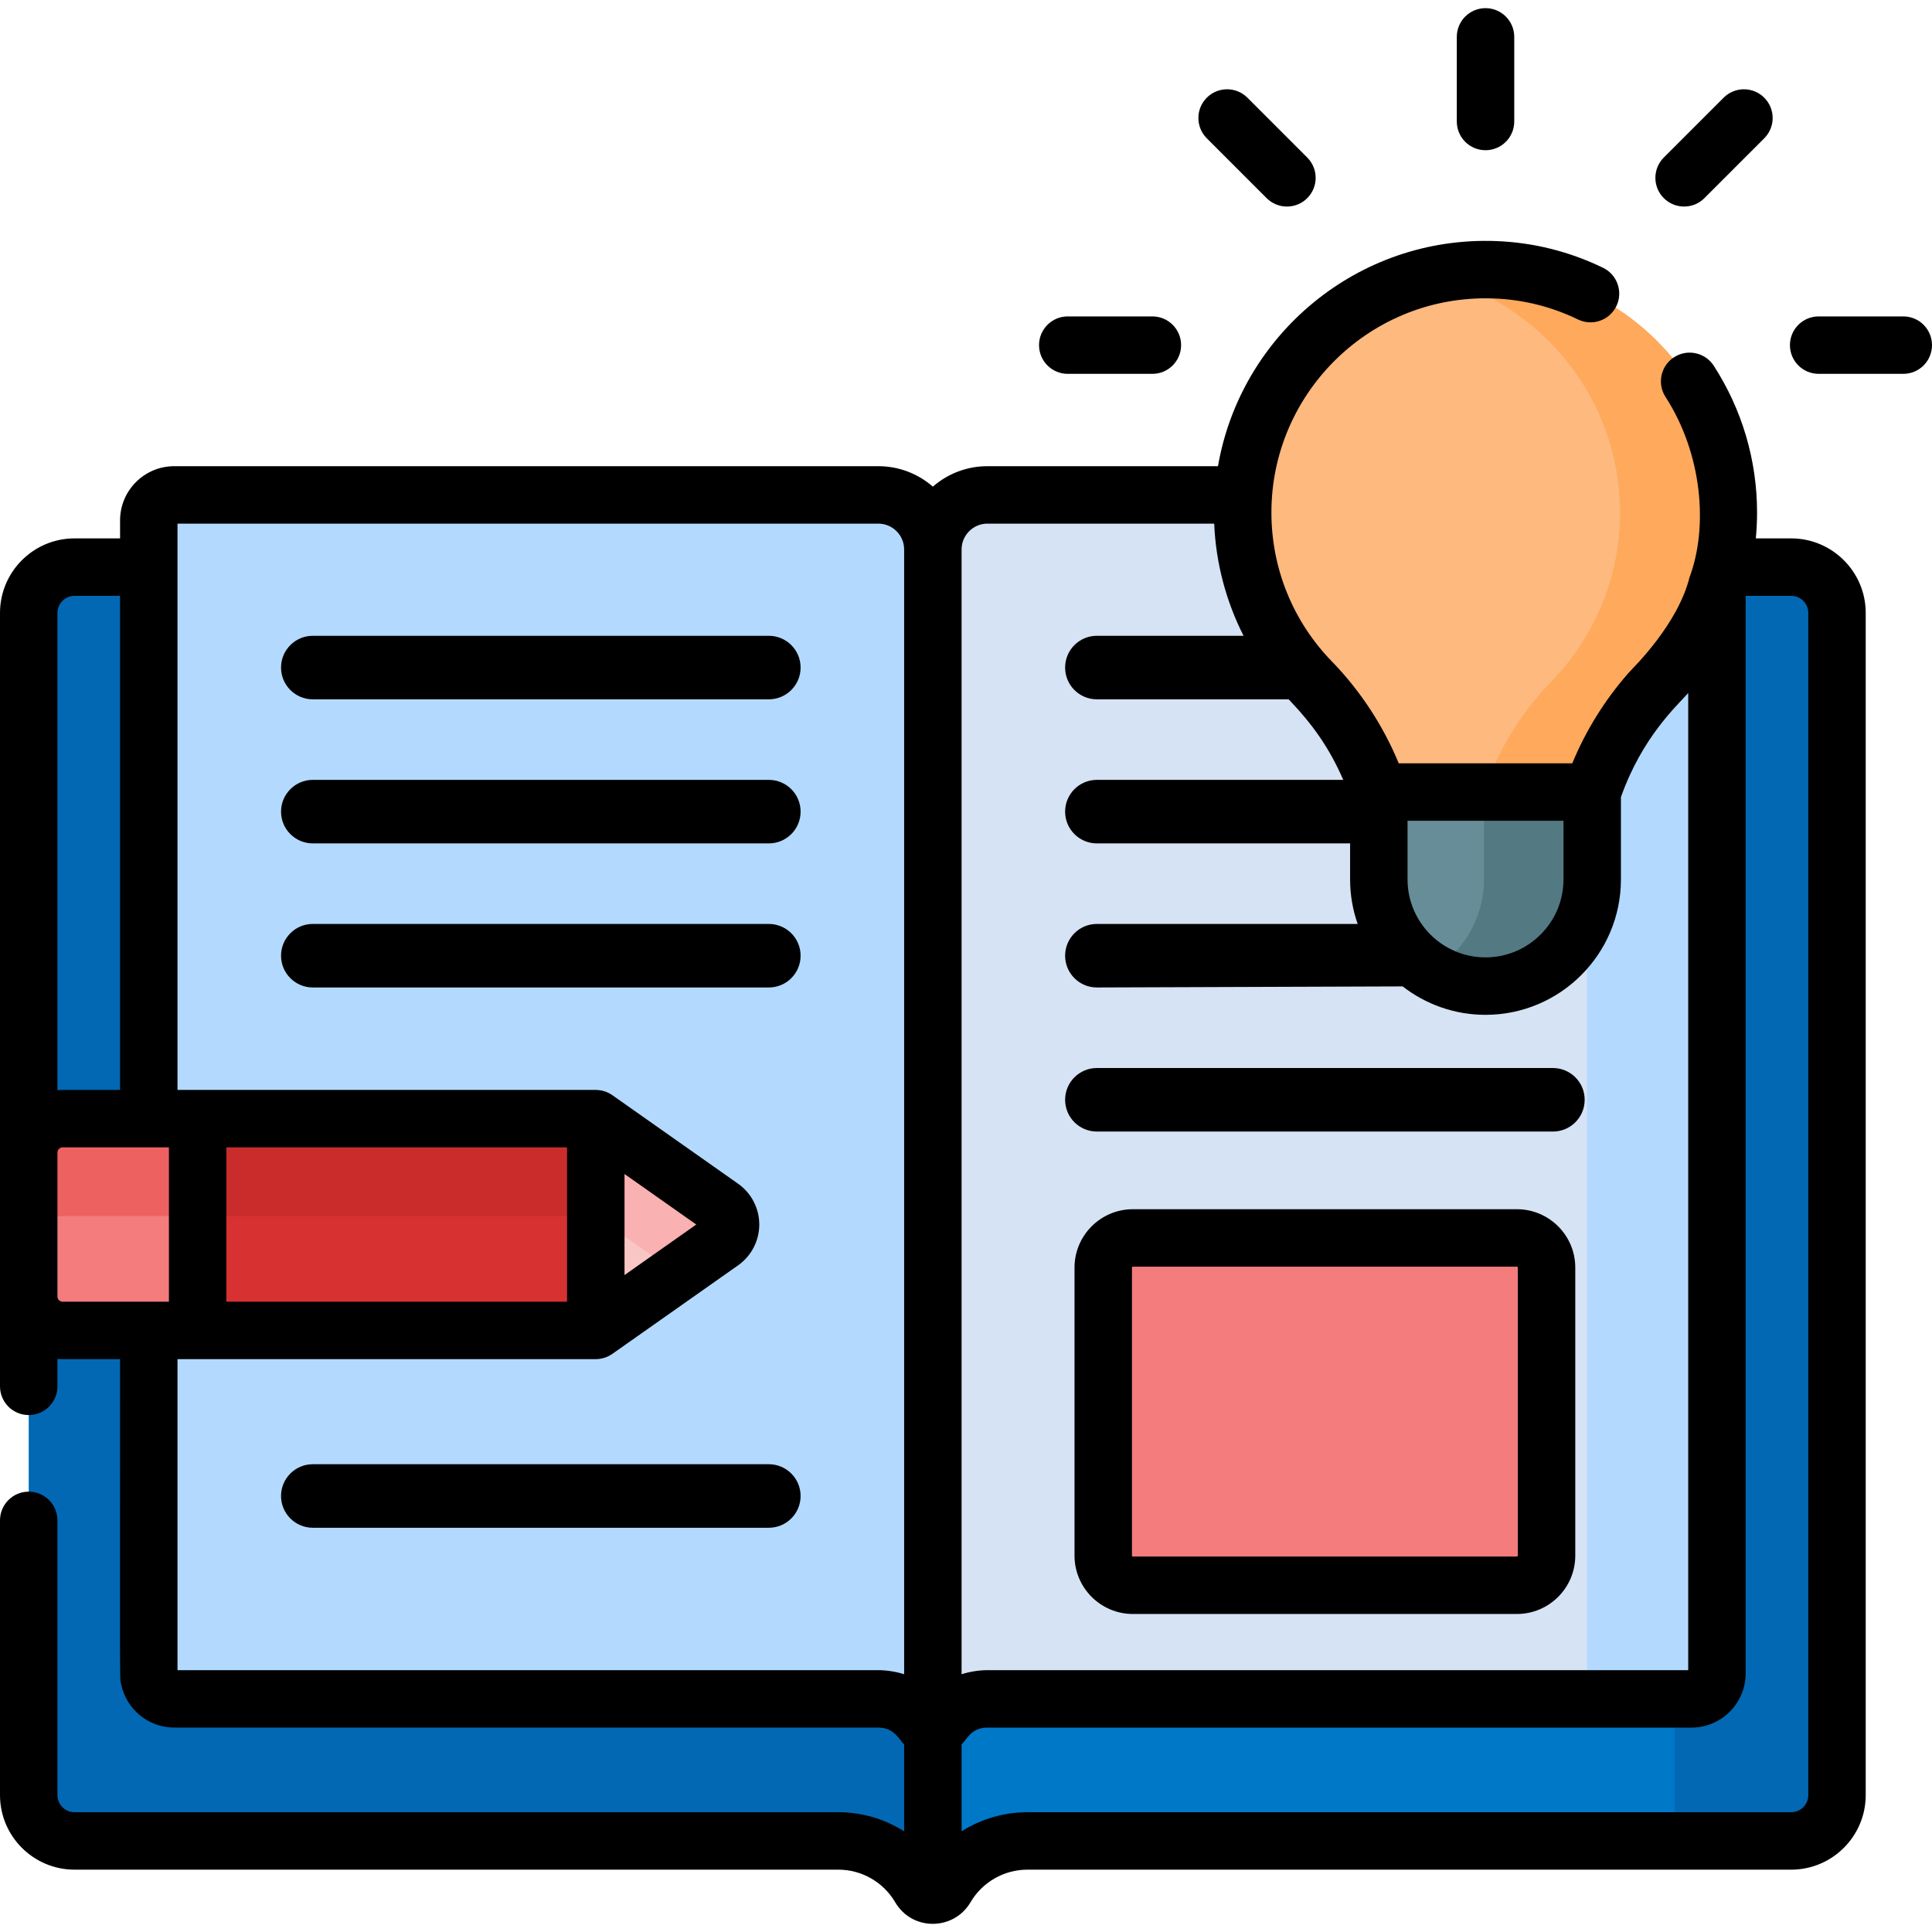
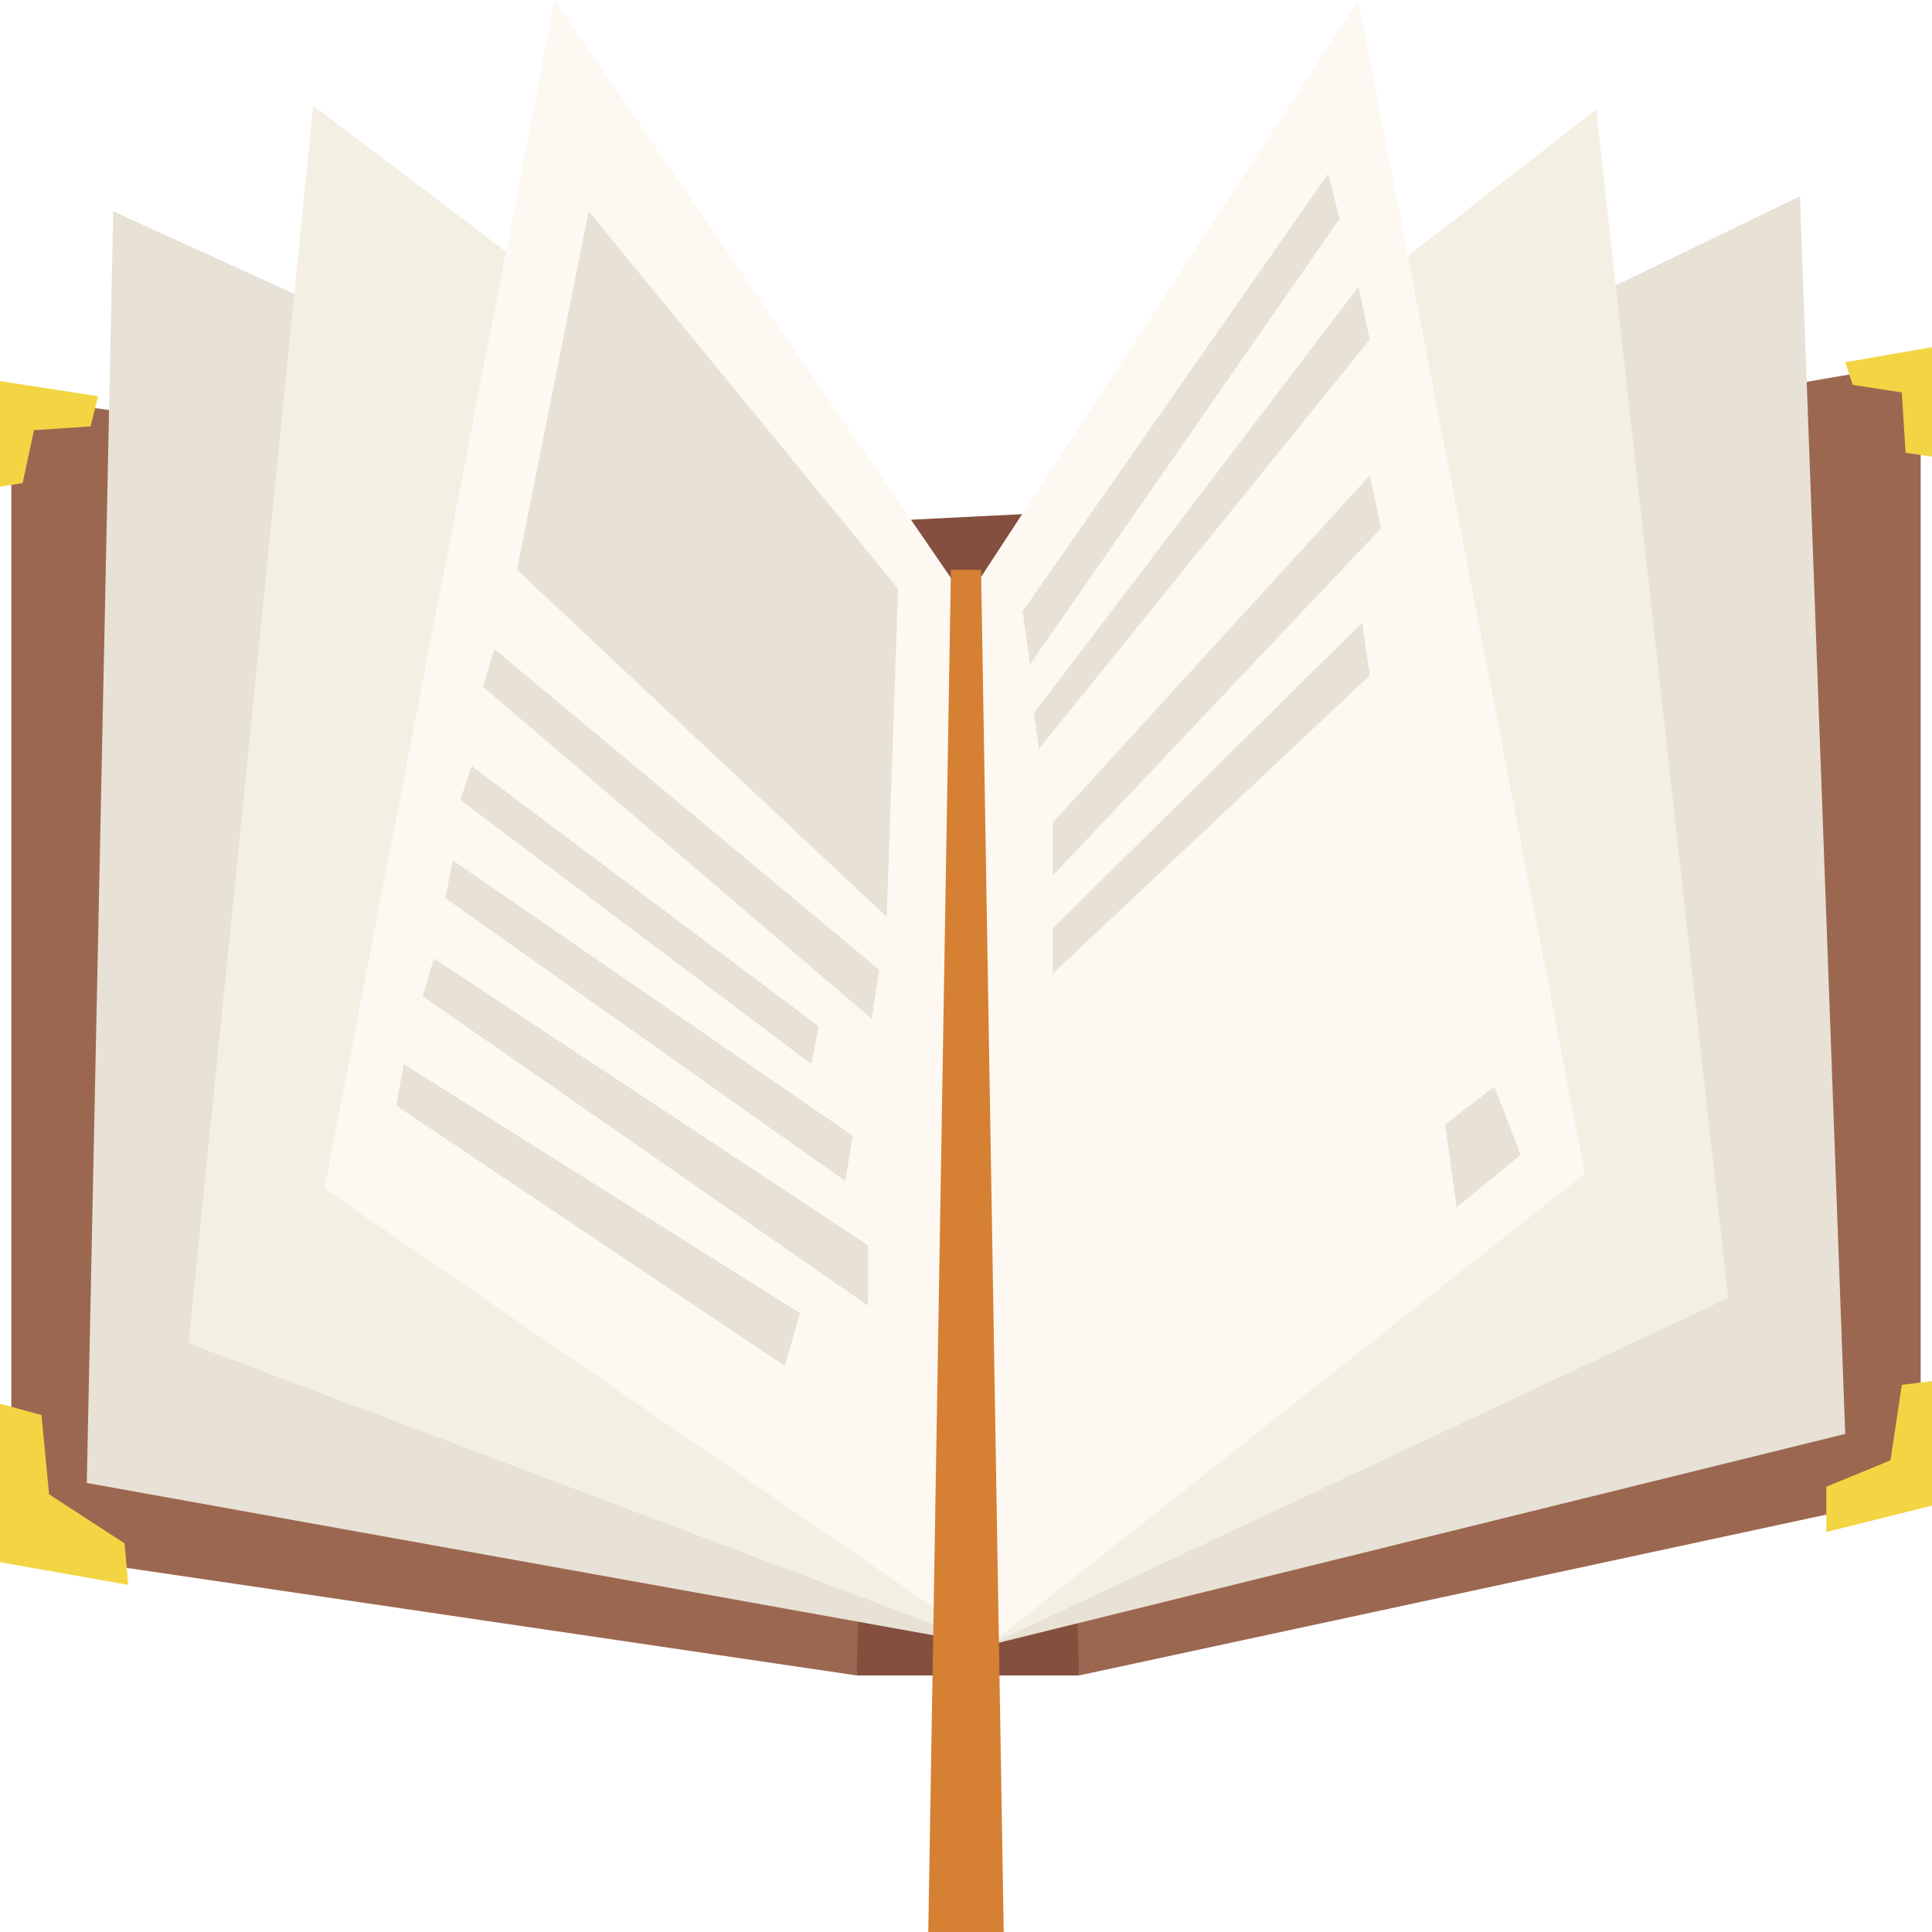
- <svg xmlns="http://www.w3.org/2000/svg" id="Capa_1" enable-background="new 0 0 504.519 504.519" height="512" viewBox="0 0 504.519 504.519" width="512">
+ <svg xmlns="http://www.w3.org/2000/svg" id="Capa_1" enable-background="new 0 0 512 512" height="512" viewBox="0 0 512 512" width="512">
  <g>
    <g>
-       <path d="m474.206 148.102c-.066-.002-.13-.01-.196-.01h-25.653-204.752v346.827c1.403 0 2.67-.774 3.38-1.984 4.281-7.295 12.202-12.193 21.271-12.193h205.754c.066 0 .13-.008.196-.01z" fill="#0078c8" />
-       <g>
-         <path d="m474.01 148.092h-25.653-16.761c3.148 0 5.701 2.552 5.701 5.701v321.248c0 3.149-2.552 5.701-5.701 5.701h42.414c3.148 0 5.701-2.552 5.701-5.701 0-6.168 0-314.642 0-321.248 0-3.148-2.553-5.701-5.701-5.701z" fill="#0268b4" />
-       </g>
-       <path d="m439.792 129.239h-181.935c-7.871 0-14.252 6.381-14.252 14.252v306.636h2.311c2.543-3.902 6.937-6.486 11.941-6.486h181.935z" fill="#d5e3f4" />
-       <path d="m243.605 494.919v-28.928-15.864-302.035h-204.751-25.653c-3.148 0-5.701 2.552-5.701 5.701v147.175 37.606 136.466c0 3.148 2.552 5.701 5.701 5.701h205.753c9.069 0 16.99 4.899 21.271 12.193.71 1.211 1.977 1.985 3.38 1.985z" fill="#0268b4" />
-       <path d="m396.122 413.971h-100.283c-4.276 0-7.742-3.466-7.742-7.742v-75.212c0-4.276 3.466-7.742 7.742-7.742h100.283c4.276 0 7.742 3.466 7.742 7.742v75.212c.001 4.276-3.466 7.742-7.742 7.742z" fill="#f47c7c" />
-       <path d="m241.294 450.127h2.311v-306.636c0-7.871-6.381-14.252-14.252-14.252h-183.848c-3.673 0-6.651 2.978-6.651 6.651v301.1c0 3.673 2.978 6.651 6.651 6.651h183.849c5.004 0 9.398 2.585 11.94 6.486z" fill="#b3dafe" />
-       <path d="m155.584 292.12v55.303l32.845-23.13c3.128-2.203 3.128-6.84 0-9.043z" fill="#e5eef9" />
-       <g>
-         <path d="m441.706 129.239h-33.931c3.673 0 6.651 2.978 6.651 6.651v301.1c0 3.673-2.978 6.651-6.651 6.651h33.931c3.673 0 6.651-2.978 6.651-6.651v-301.1c0-3.673-2.978-6.651-6.651-6.651z" fill="#b3dafe" />
-       </g>
-       <path d="m360.063 206.83h55.724c3.631-10.809 9.648-20.659 17.599-28.832 11.698-12.025 18.668-28.671 17.892-46.947-1.39-32.745-28.111-59.35-60.862-60.604-36.156-1.384-65.902 27.516-65.902 63.363 0 17.191 6.846 32.775 17.957 44.193 7.949 8.169 13.961 18.018 17.591 28.823z" fill="#fdb97e" />
-       <path d="m360.063 206.83h55.724v22.819c0 15.388-12.474 27.862-27.862 27.862-15.388 0-27.862-12.474-27.862-27.862z" fill="#678d98" />
-       <path d="m451.278 131.052c-1.39-32.745-28.111-59.35-60.862-60.604-5.748-.22-11.331.331-16.661 1.548 27.243 6.258 48.026 30.282 49.247 59.056.776 18.276-6.194 34.921-17.892 46.947-7.951 8.173-13.968 18.023-17.599 28.832h28.276c3.631-10.809 9.648-20.658 17.599-28.832 11.698-12.026 18.668-28.671 17.892-46.947z" fill="#fea95c" />
-       <path d="m387.511 206.83v22.819c0 10.225-5.512 19.159-13.724 24.006 4.145 2.447 8.976 3.856 14.138 3.856 15.388 0 27.862-12.474 27.862-27.862v-22.819z" fill="#537983" />
-       <path d="m155.584 292.12v55.303l32.845-23.13c3.128-2.203 3.128-6.84 0-9.043z" fill="#f9c6c6" />
-       <path d="m188.428 324.293c3.128-2.203 3.128-6.84 0-9.043l-32.845-23.13v25.448l21.197 14.927z" fill="#f9b1b1" />
-       <path d="m16.349 292.079c-4.887 0-8.849 3.962-8.849 8.849v25.491c0-4.887 3.962-8.849 8.849-8.849h35.265v-25.491z" fill="#e94444" />
-       <path d="m51.614 297.776h103.97v49.648h-103.97z" fill="#d83131" />
-       <path d="m7.5 306.624v31.951c0 4.887 3.962 8.849 8.849 8.849h35.265v-49.648h-35.265c-4.887-.001-8.849 3.961-8.849 8.848z" fill="#f47c7c" />
-       <path d="m51.614 292.12h103.97v25.448h-103.97z" fill="#ca2c2c" />
-       <path d="m7.5 300.969v25.45c0-4.887 3.962-8.849 8.849-8.849h35.265v-25.45h-35.265c-4.887 0-8.849 3.962-8.849 8.849z" fill="#ee6161" />
+       <path d="m286 444 223-48v-300l-233 40-3 133z" fill="#9c6750" />
+       <path d="m3 411 224 33 19-181-10-125-233-33z" fill="#9c6750" />
+       <path d="m227 444h59l-10-308-40 2z" fill="#844f3e" />
+     </g>
+     <g fill="#f3d544">
+       <path d="m484 406 28-7v-33l-8 1-3 20-17 7z" />
+       <path d="m489 96 23-4v29l-7-1-1-16-13-2z" />
+       <path d="m0 129v-28l26 4-2 8-15 1-3 14z" />
    </g>
    <g>
-       <path d="m286.438 295.491h119.086c4.581 0 8.295-3.714 8.295-8.296 0-4.581-3.714-8.295-8.295-8.295h-119.086c-4.581 0-8.295 3.714-8.295 8.295-.001 4.582 3.713 8.296 8.295 8.296z" />
-       <path d="m396.123 315.774h-100.284c-8.405 0-15.242 6.838-15.242 15.243v75.212c0 8.405 6.837 15.242 15.242 15.242h100.283c8.405 0 15.242-6.837 15.242-15.242v-75.212c.001-8.405-6.837-15.243-15.241-15.243zm.242 90.455c0 .134-.109.242-.242.242h-100.284c-.133 0-.242-.108-.242-.242v-75.212c0-.134.109-.243.242-.243h100.283c.133 0 .242.109.242.243v75.212z" />
-       <path d="m387.926 39.228c4.142 0 7.5-3.358 7.5-7.5v-22.099c0-4.142-3.358-7.5-7.5-7.5s-7.5 3.358-7.5 7.5v22.098c0 4.143 3.358 7.501 7.5 7.501z" />
-       <path d="m330.765 51.742c1.464 1.464 3.384 2.197 5.303 2.197s3.839-.732 5.303-2.197c2.929-2.929 2.929-7.678 0-10.606l-15.625-15.626c-2.929-2.929-7.678-2.929-10.606 0-2.929 2.929-2.929 7.678 0 10.606z" />
-       <path d="m439.784 53.939c1.919 0 3.839-.732 5.303-2.197l15.625-15.625c2.929-2.929 2.929-7.678 0-10.606-2.929-2.929-7.678-2.929-10.606 0l-15.626 15.625c-2.929 2.929-2.929 7.678 0 10.606 1.465 1.465 3.384 2.197 5.304 2.197z" />
-       <path d="m497.019 82.627h-22.098c-4.142 0-7.5 3.358-7.5 7.5s3.358 7.5 7.5 7.5h22.098c4.142 0 7.5-3.358 7.5-7.5s-3.358-7.5-7.5-7.5z" />
-       <path d="m278.832 97.627h22.098c4.142 0 7.5-3.358 7.5-7.5s-3.358-7.5-7.5-7.5h-22.098c-4.142 0-7.5 3.358-7.5 7.5s3.358 7.5 7.5 7.5z" />
-       <path d="m81.687 182.62h119.086c4.581 0 8.295-3.714 8.295-8.295 0-4.582-3.714-8.296-8.295-8.296h-119.086c-4.581 0-8.295 3.714-8.295 8.296-.001 4.581 3.713 8.295 8.295 8.295z" />
-       <path d="m81.687 220.244h119.086c4.581 0 8.295-3.714 8.295-8.295 0-4.581-3.714-8.295-8.295-8.295h-119.086c-4.581 0-8.295 3.714-8.295 8.295-.001 4.581 3.713 8.295 8.295 8.295z" />
-       <path d="m209.068 249.572c0-4.582-3.714-8.296-8.295-8.296h-119.086c-4.581 0-8.295 3.714-8.295 8.296 0 4.581 3.714 8.295 8.295 8.295h119.086c4.581 0 8.295-3.714 8.295-8.295z" />
-       <path d="m81.687 398.955h119.086c4.581 0 8.295-3.714 8.295-8.296 0-4.581-3.714-8.295-8.295-8.295h-119.086c-4.581 0-8.295 3.714-8.295 8.295-.001 4.582 3.713 8.296 8.295 8.296z" />
-       <path d="m467.74 140.592h-9.226c.212-2.241.322-4.502.322-6.779 0-13.78-4.006-27.008-11.308-38.301-2.249-3.479-6.892-4.474-10.37-2.227-3.479 2.249-4.476 6.892-2.227 10.37 9.743 15.071 11.11 34.198 6.276 47.088-3.099 12.397-14.656 23.554-15.654 24.674-.136.152-.273.303-.407.456-6.155 7.013-11.096 15.04-14.562 23.457h-45.322c-3.898-9.474-9.804-18.732-17.417-26.556-10.209-10.492-15.832-24.329-15.832-38.962 0-30.66 24.95-55.912 55.911-55.912.732 0 1.467.014 2.204.042 7.653.292 15.037 2.138 21.947 5.486 3.729 1.805 8.214.248 10.02-3.48s.247-8.214-3.48-10.02c-8.786-4.256-18.178-6.603-27.915-6.975-36.187-1.367-66.733 24.544-72.638 58.786h-60.206c-5.448 0-10.431 2.018-14.251 5.34-3.821-3.322-8.803-5.34-14.252-5.34h-183.848c-7.803 0-14.151 6.348-14.151 14.151v4.702h-11.884c-10.736 0-19.47 8.734-19.47 19.47v201.964c0 4.142 3.358 7.5 7.5 7.5s7.5-3.358 7.5-7.5v-7.159c.445.037.895.055 1.349.055h15.005c0 88.661-.127 82.892.288 84.915 1.322 6.442 7.035 11.303 13.863 11.303h183.849c4.209 0 5.427 3.133 6.752 4.402v22.681c-5.065-3.196-11.001-4.982-17.151-4.982h-199.485c-2.465 0-4.47-2.005-4.47-4.47v-71.745c0-4.142-3.358-7.5-7.5-7.5s-7.5 3.358-7.5 7.5v71.745c0 10.736 8.734 19.47 19.47 19.47h199.484c6.058 0 11.729 3.253 14.802 8.488 4.477 7.634 15.322 7.459 19.698.001 3.073-5.236 8.745-8.489 14.803-8.489h199.483c10.736 0 19.47-8.734 19.47-19.47v-308.708c0-10.736-8.734-19.471-19.47-19.471zm-79.815 109.419c-11.228 0-20.362-9.134-20.362-20.362v-15.319h40.724v15.319c0 11.228-9.135 20.362-20.362 20.362zm-130.068-113.272h59.217c.412 10.175 3.112 20.379 7.674 29.29h-38.31c-4.581 0-8.296 3.714-8.296 8.295 0 4.582 3.714 8.296 8.296 8.296h50.087c6.293 6.62 10.524 12.519 14.252 21.033h-64.339c-4.581 0-8.296 3.714-8.296 8.296 0 4.581 3.714 8.295 8.296 8.295h66.125v9.406c0 4.073.7 7.983 1.973 11.626h-68.098c-4.581 0-8.296 3.714-8.296 8.296 0 4.581 3.714 8.295 8.296 8.295l79.847-.28c5.986 4.647 13.493 7.424 21.64 7.424 19.499 0 35.362-15.863 35.362-35.362v-21.492c5.539-15.613 14.434-23.66 17.57-27.179v255.163h-183c-.014 0-.028.002-.042.002-2.308.004-4.83.452-6.709 1.068v-293.719c-.001-3.723 3.028-6.753 6.751-6.753zm-242.857 23.324c0-2.465 2.005-4.47 4.47-4.47h11.884v129.027h-15.005c-.454 0-.904.019-1.349.055zm1.349 179.86c-.744 0-1.349-.605-1.349-1.349v-37.606c0-.744.605-1.349 1.349-1.349h22.505 5.26v40.303h-5.26-22.505zm35.265 15h103.97c1.428 0 2.994-.45 4.278-1.344.013-.009.027-.015.04-.024l32.845-23.13c3.461-2.438 5.528-6.42 5.528-10.654s-2.067-8.216-5.528-10.653l-32.845-23.13c-.014-.01-.03-.017-.044-.027-1.1-.764-2.456-1.257-3.936-1.324-.113-.005-.224-.017-.339-.017-12.899 0-97.918 0-109.229 0v-136.528-11.353h183c3.723 0 6.752 3.029 6.752 6.752v293.719c-1.938-.63-4.447-1.063-6.708-1.068-.015 0-.029-.002-.044-.002h-183v-81.217zm96.469-15h-88.97v-40.303h88.97zm33.74-20.151-18.739 13.197v-26.394zm290.387 149c0 2.465-2.005 4.47-4.47 4.47h-199.483c-6.15 0-12.086 1.787-17.151 4.982v-22.681c1.364-1.309 2.501-4.401 6.751-4.401h183.849c7.802 0 14.151-6.348 14.151-14.151v-281.399h11.884c2.465 0 4.47 2.005 4.47 4.47v308.71z" />
+       <path d="m256 159-226-103-7 337 239 43z" fill="#e7e2d5" />
+       <path d="m256 159 221-107 12 328-227 56z" fill="#e7e2d5" />
+       <path d="m50 356 33-328 173 131 6 277z" fill="#f4efe3" />
+       <path d="m147 0 109 159 6 277-176-121z" fill="#fdf9f2" />
+       <path d="m256 159 167-130 35 315-196 92z" fill="#f4efe3" />
+       <path d="m256 159 104-159 60 311-158 125z" fill="#fdf9f2" />
+       <path d="m252 151h8l6 361h-20z" fill="#d68034" />
+       <g fill="#e7e2d5">
+         <g>
+           <path d="m156 56 82 100-3 87-98-92z" />
+           <path d="m131 172 102 85-2 13-103-88z" />
+           <path d="m125 203 92 69-2 10-93-70z" />
+           <path d="m120 228 106 73-2 12-106-75z" />
+           <path d="m115 254 115 76v16l-118-82z" />
+           <path d="m107 282 105 66-4 14-103-69z" />
+         </g>
+         <g>
+           <path d="m271 162 81-116 3 12-82 118z" />
+           <path d="m274 189 86-113 3 14-87.653 108.426z" />
+           <path d="m279 218 84-92 3 14-87 92z" />
+           <path d="m279 246 82-81 2 14-84 79z" />
+           <path d="m386 320 17-14-7-18-13 10z" />
+         </g>
+       </g>
    </g>
+     <path d="m34 420-34-6v-42l11 3 2 21 20 13z" fill="#f3d544" />
  </g>
</svg>
